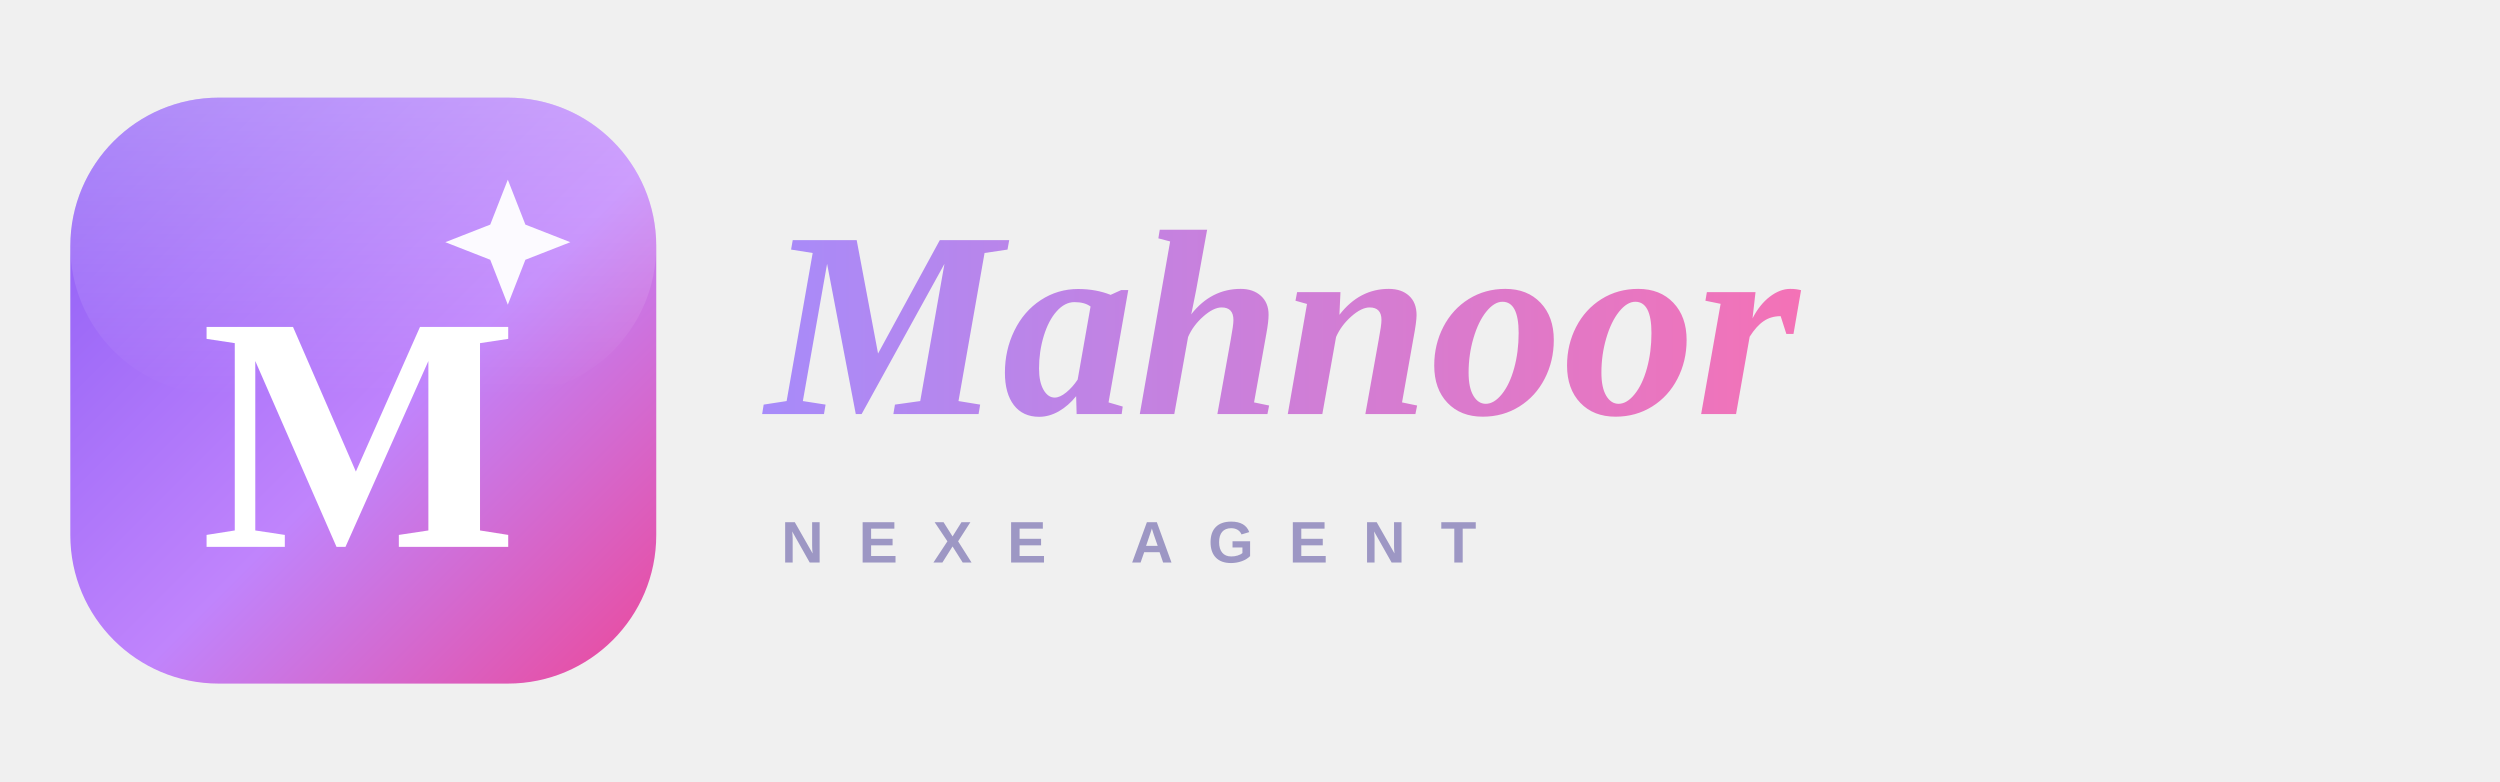
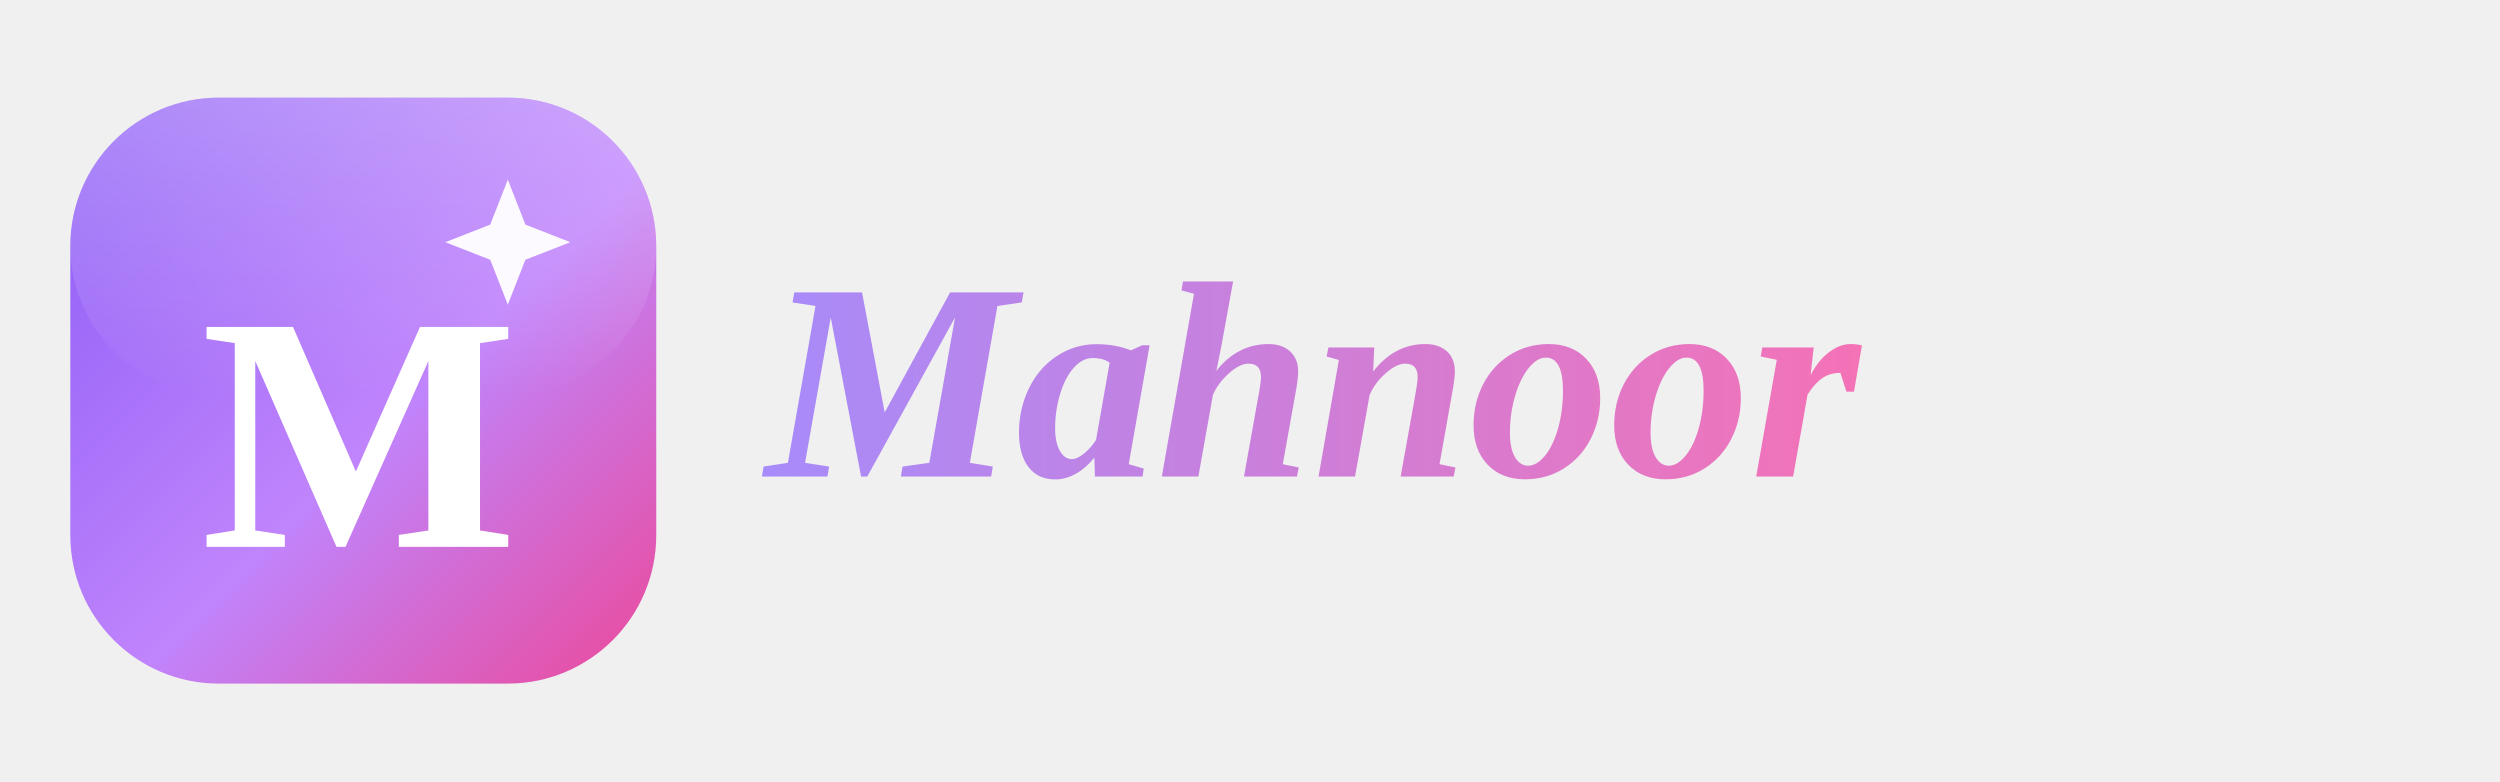
<svg xmlns="http://www.w3.org/2000/svg" width="640" height="200" viewBox="0 0 640 200">
  <defs>
    <linearGradient id="badge-g" x1="0" y1="0" x2="1" y2="1">
      <stop offset="0" stop-color="#8b5cf6" />
      <stop offset=".55" stop-color="#c084fc" />
      <stop offset="1" stop-color="#ec4899" />
    </linearGradient>
    <linearGradient id="word-g" x1="0" y1="0" x2="1" y2="0">
      <stop offset="0" stop-color="#a78bfa" />
      <stop offset="1" stop-color="#f472b6" />
    </linearGradient>
    <linearGradient id="shine" x1="0" y1="0" x2="0" y2="1">
      <stop offset="0" stop-color="#ffffff" stop-opacity=".28" />
      <stop offset="1" stop-color="#ffffff" stop-opacity="0" />
    </linearGradient>
  </defs>
  <rect x="18" y="25" width="150" height="150" rx="38" fill="url(#badge-g)" />
  <rect x="18" y="25" width="150" height="76" rx="38" fill="url(#shine)" />
  <path d="M130 46 L134.5 57.5 L146 62 L134.5 66.5 L130 78 L125.5 66.5 L114 62 L125.5 57.5 Z" fill="#ffffff" opacity=".95" />
  <text x="92" y="140" font-family="Georgia, 'Playfair Display', 'Times New Roman', serif" font-size="86" font-weight="700" fill="#ffffff" text-anchor="middle">M</text>
-   <text x="196" y="106" font-family="Georgia, 'Playfair Display', 'Times New Roman', serif" font-size="68" font-style="italic" font-weight="700" fill="url(#word-g)">Mahnoor</text>
-   <text x="200" y="144" font-family="Verdana, Arial, sans-serif" font-size="15" letter-spacing="9" font-weight="700" fill="#9d97c4">NEXE AGENT</text>
+   <text x="196" y="122" font-family="Georgia, 'Playfair Display', 'Times New Roman', serif" font-size="72" font-style="italic" font-weight="700" fill="url(#word-g)">Mahnoor</text>
</svg>
